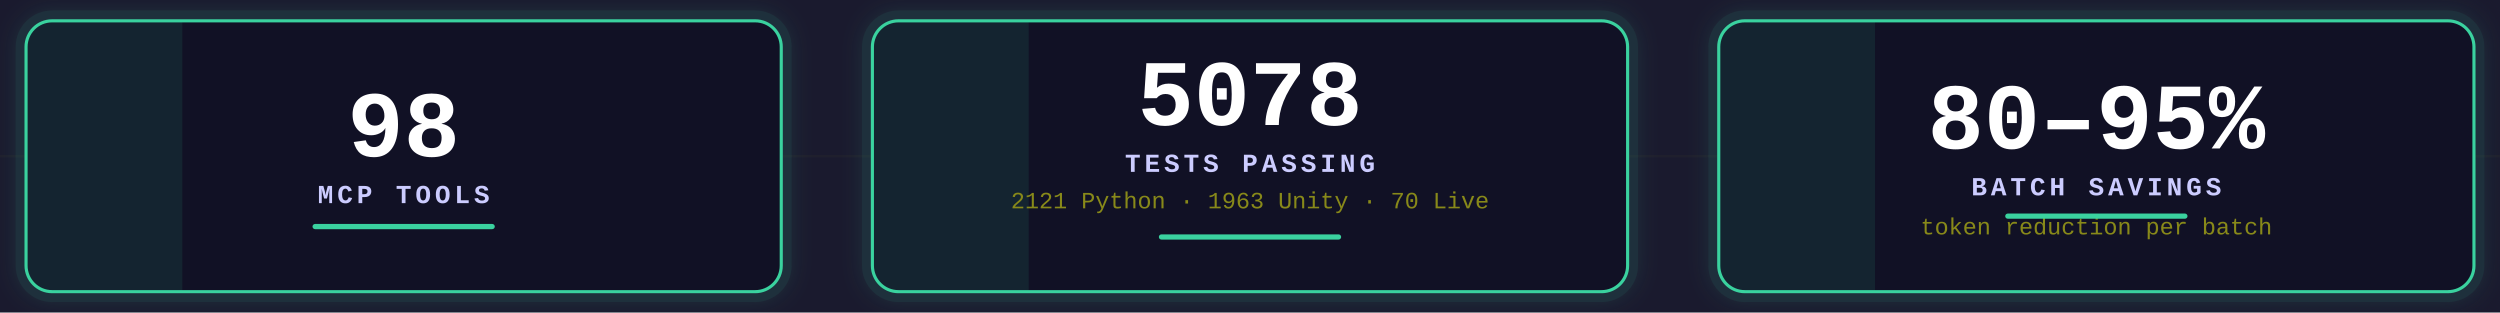
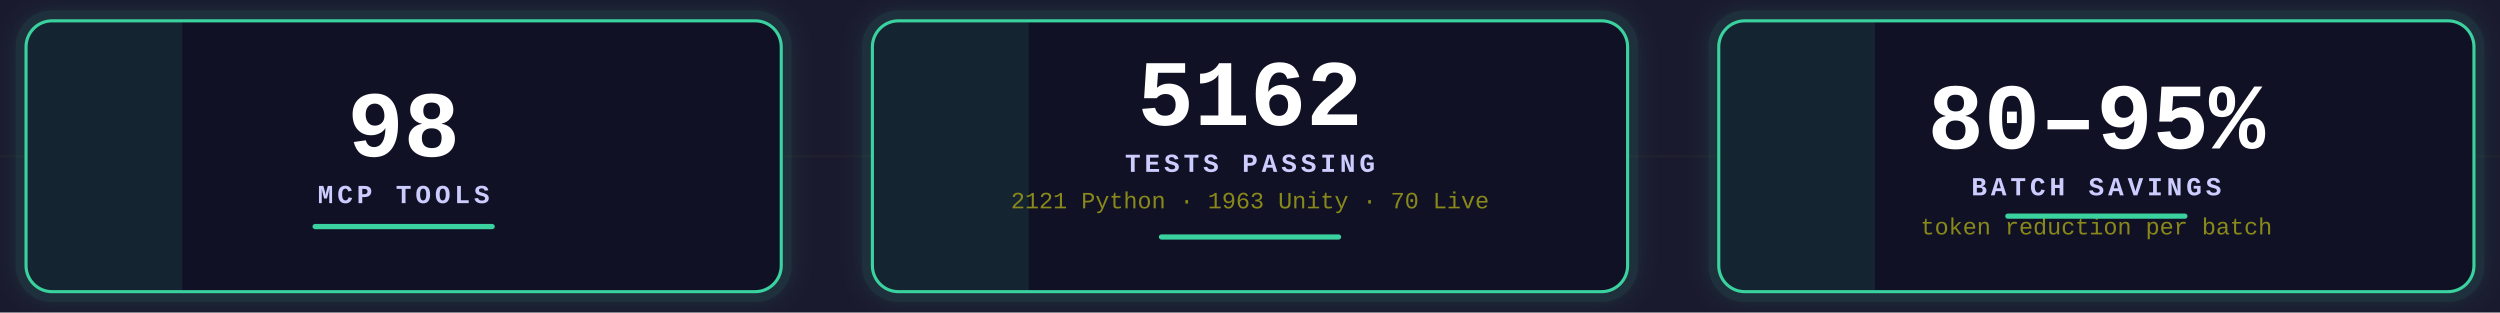
- <svg xmlns="http://www.w3.org/2000/svg" viewBox="0 0 960 120" width="960" height="120" role="img" aria-label="Unity MCP stats: 98 MCP tools, 5078 Tests (2410 Python + 2588 Unity + 80 Live), 80-95% Batch Savings">
+ <svg xmlns="http://www.w3.org/2000/svg" viewBox="0 0 960 120" width="960" height="120" role="img" aria-label="Unity MCP stats: 98 MCP tools, 5162 Tests (2422 Python + 2660 Unity + 80 Live), 80-95% Batch Savings">
  <defs>
    <filter id="sg" x="-25%" y="-30%" width="150%" height="160%">
      <feGaussianBlur stdDeviation="4" result="b" />
      <feMerge>
        <feMergeNode in="b" />
        <feMergeNode in="SourceGraphic" />
      </feMerge>
    </filter>
    <clipPath id="c1">
      <rect x="10" y="8" width="290" height="104" rx="10" />
    </clipPath>
    <clipPath id="c2">
      <rect x="335" y="8" width="290" height="104" rx="10" />
    </clipPath>
    <clipPath id="c3">
      <rect x="660" y="8" width="290" height="104" rx="10" />
    </clipPath>
  </defs>
  <rect width="960" height="120" fill="#1a1a2e" />
  <line x1="0" y1="60" x2="960" y2="60" stroke="#888919" stroke-opacity="0.05" stroke-width="1" />
  <rect x="10" y="8" width="290" height="104" rx="10" fill="none" stroke="#3ad29f" stroke-width="8" opacity="0.12" filter="url(#sg)">
    <animate attributeName="opacity" values="0.25;0.7;0.25" dur="3s" repeatCount="indefinite" begin="0s" />
  </rect>
  <rect x="10" y="8" width="290" height="104" rx="10" fill="#111125" />
  <rect x="10" y="8" width="290" height="104" rx="10" fill="none" stroke="#3ad29f" stroke-width="1.2" />
  <g clip-path="url(#c1)">
    <rect x="10" y="8" width="60" height="104" fill="#3ad29f" fill-opacity="0.10">
      <animateTransform attributeName="transform" type="translate" values="-100,0;400,0" dur="3s" repeatCount="indefinite" begin="0s" />
    </rect>
  </g>
  <text x="155" y="60" text-anchor="middle" font-family="ui-monospace,SFMono-Regular,'SF Mono',Menlo,Consolas,'Liberation Mono',monospace" font-size="36" font-weight="700" fill="#ffffff">98</text>
  <text x="155" y="78" text-anchor="middle" font-family="ui-monospace,SFMono-Regular,'SF Mono',Menlo,Consolas,'Liberation Mono',monospace" font-size="10" font-weight="700" fill="#ccccff" letter-spacing="1.5">MCP TOOLS</text>
  <rect x="120" y="86" width="70" height="2" rx="1" fill="#3ad29f">
    <animate attributeName="opacity" values="0.6;1;0.6" dur="2s" repeatCount="indefinite" begin="0s" />
  </rect>
  <rect x="335" y="8" width="290" height="104" rx="10" fill="none" stroke="#3ad29f" stroke-width="8" opacity="0.12" filter="url(#sg)">
    <animate attributeName="opacity" values="0.25;0.7;0.25" dur="3s" repeatCount="indefinite" begin="0.6s" />
  </rect>
  <rect x="335" y="8" width="290" height="104" rx="10" fill="#111125" />
  <rect x="335" y="8" width="290" height="104" rx="10" fill="none" stroke="#3ad29f" stroke-width="1.2" />
  <g clip-path="url(#c2)">
    <rect x="335" y="8" width="60" height="104" fill="#3ad29f" fill-opacity="0.10">
      <animateTransform attributeName="transform" type="translate" values="-100,0;400,0" dur="3s" repeatCount="indefinite" begin="0.5s" />
    </rect>
  </g>
-   <text x="480" y="48" text-anchor="middle" font-family="ui-monospace,SFMono-Regular,'SF Mono',Menlo,Consolas,'Liberation Mono',monospace" font-size="36" font-weight="700" fill="#ffffff">5078</text>
+   <text x="480" y="48" text-anchor="middle" font-family="ui-monospace,SFMono-Regular,'SF Mono',Menlo,Consolas,'Liberation Mono',monospace" font-size="36" font-weight="700" fill="#ffffff">5162</text>
  <text x="480" y="66" text-anchor="middle" font-family="ui-monospace,SFMono-Regular,'SF Mono',Menlo,Consolas,'Liberation Mono',monospace" font-size="10" font-weight="700" fill="#ccccff" letter-spacing="1.5">TESTS PASSING</text>
  <text x="480" y="80" text-anchor="middle" font-family="ui-monospace,SFMono-Regular,'SF Mono',Menlo,Consolas,'Liberation Mono',monospace" font-size="9" fill="#888919">2121 Python · 1963 Unity · 70 Live</text>
  <rect x="445" y="90" width="70" height="2" rx="1" fill="#3ad29f">
    <animate attributeName="opacity" values="0.6;1;0.6" dur="2s" repeatCount="indefinite" begin="0.4s" />
  </rect>
  <rect x="660" y="8" width="290" height="104" rx="10" fill="none" stroke="#3ad29f" stroke-width="8" opacity="0.12" filter="url(#sg)">
    <animate attributeName="opacity" values="0.25;0.7;0.25" dur="3s" repeatCount="indefinite" begin="1.2s" />
  </rect>
  <rect x="660" y="8" width="290" height="104" rx="10" fill="#111125" />
  <rect x="660" y="8" width="290" height="104" rx="10" fill="none" stroke="#3ad29f" stroke-width="1.2" />
  <g clip-path="url(#c3)">
    <rect x="660" y="8" width="60" height="104" fill="#3ad29f" fill-opacity="0.10">
      <animateTransform attributeName="transform" type="translate" values="-100,0;400,0" dur="3s" repeatCount="indefinite" begin="1.0s" />
    </rect>
  </g>
  <text x="805" y="57" text-anchor="middle" font-family="ui-monospace,SFMono-Regular,'SF Mono',Menlo,Consolas,'Liberation Mono',monospace" font-size="36" font-weight="700" fill="#ffffff">80–95%</text>
  <text x="805" y="75" text-anchor="middle" font-family="ui-monospace,SFMono-Regular,'SF Mono',Menlo,Consolas,'Liberation Mono',monospace" font-size="10" font-weight="700" fill="#ccccff" letter-spacing="1.5">BATCH SAVINGS</text>
  <text x="805" y="90" text-anchor="middle" font-family="ui-monospace,SFMono-Regular,'SF Mono',Menlo,Consolas,'Liberation Mono',monospace" font-size="9" fill="#888919">token reduction per batch</text>
  <rect x="770" y="82" width="70" height="2" rx="1" fill="#3ad29f">
    <animate attributeName="opacity" values="0.6;1;0.6" dur="2s" repeatCount="indefinite" begin="0.8s" />
  </rect>
</svg>
